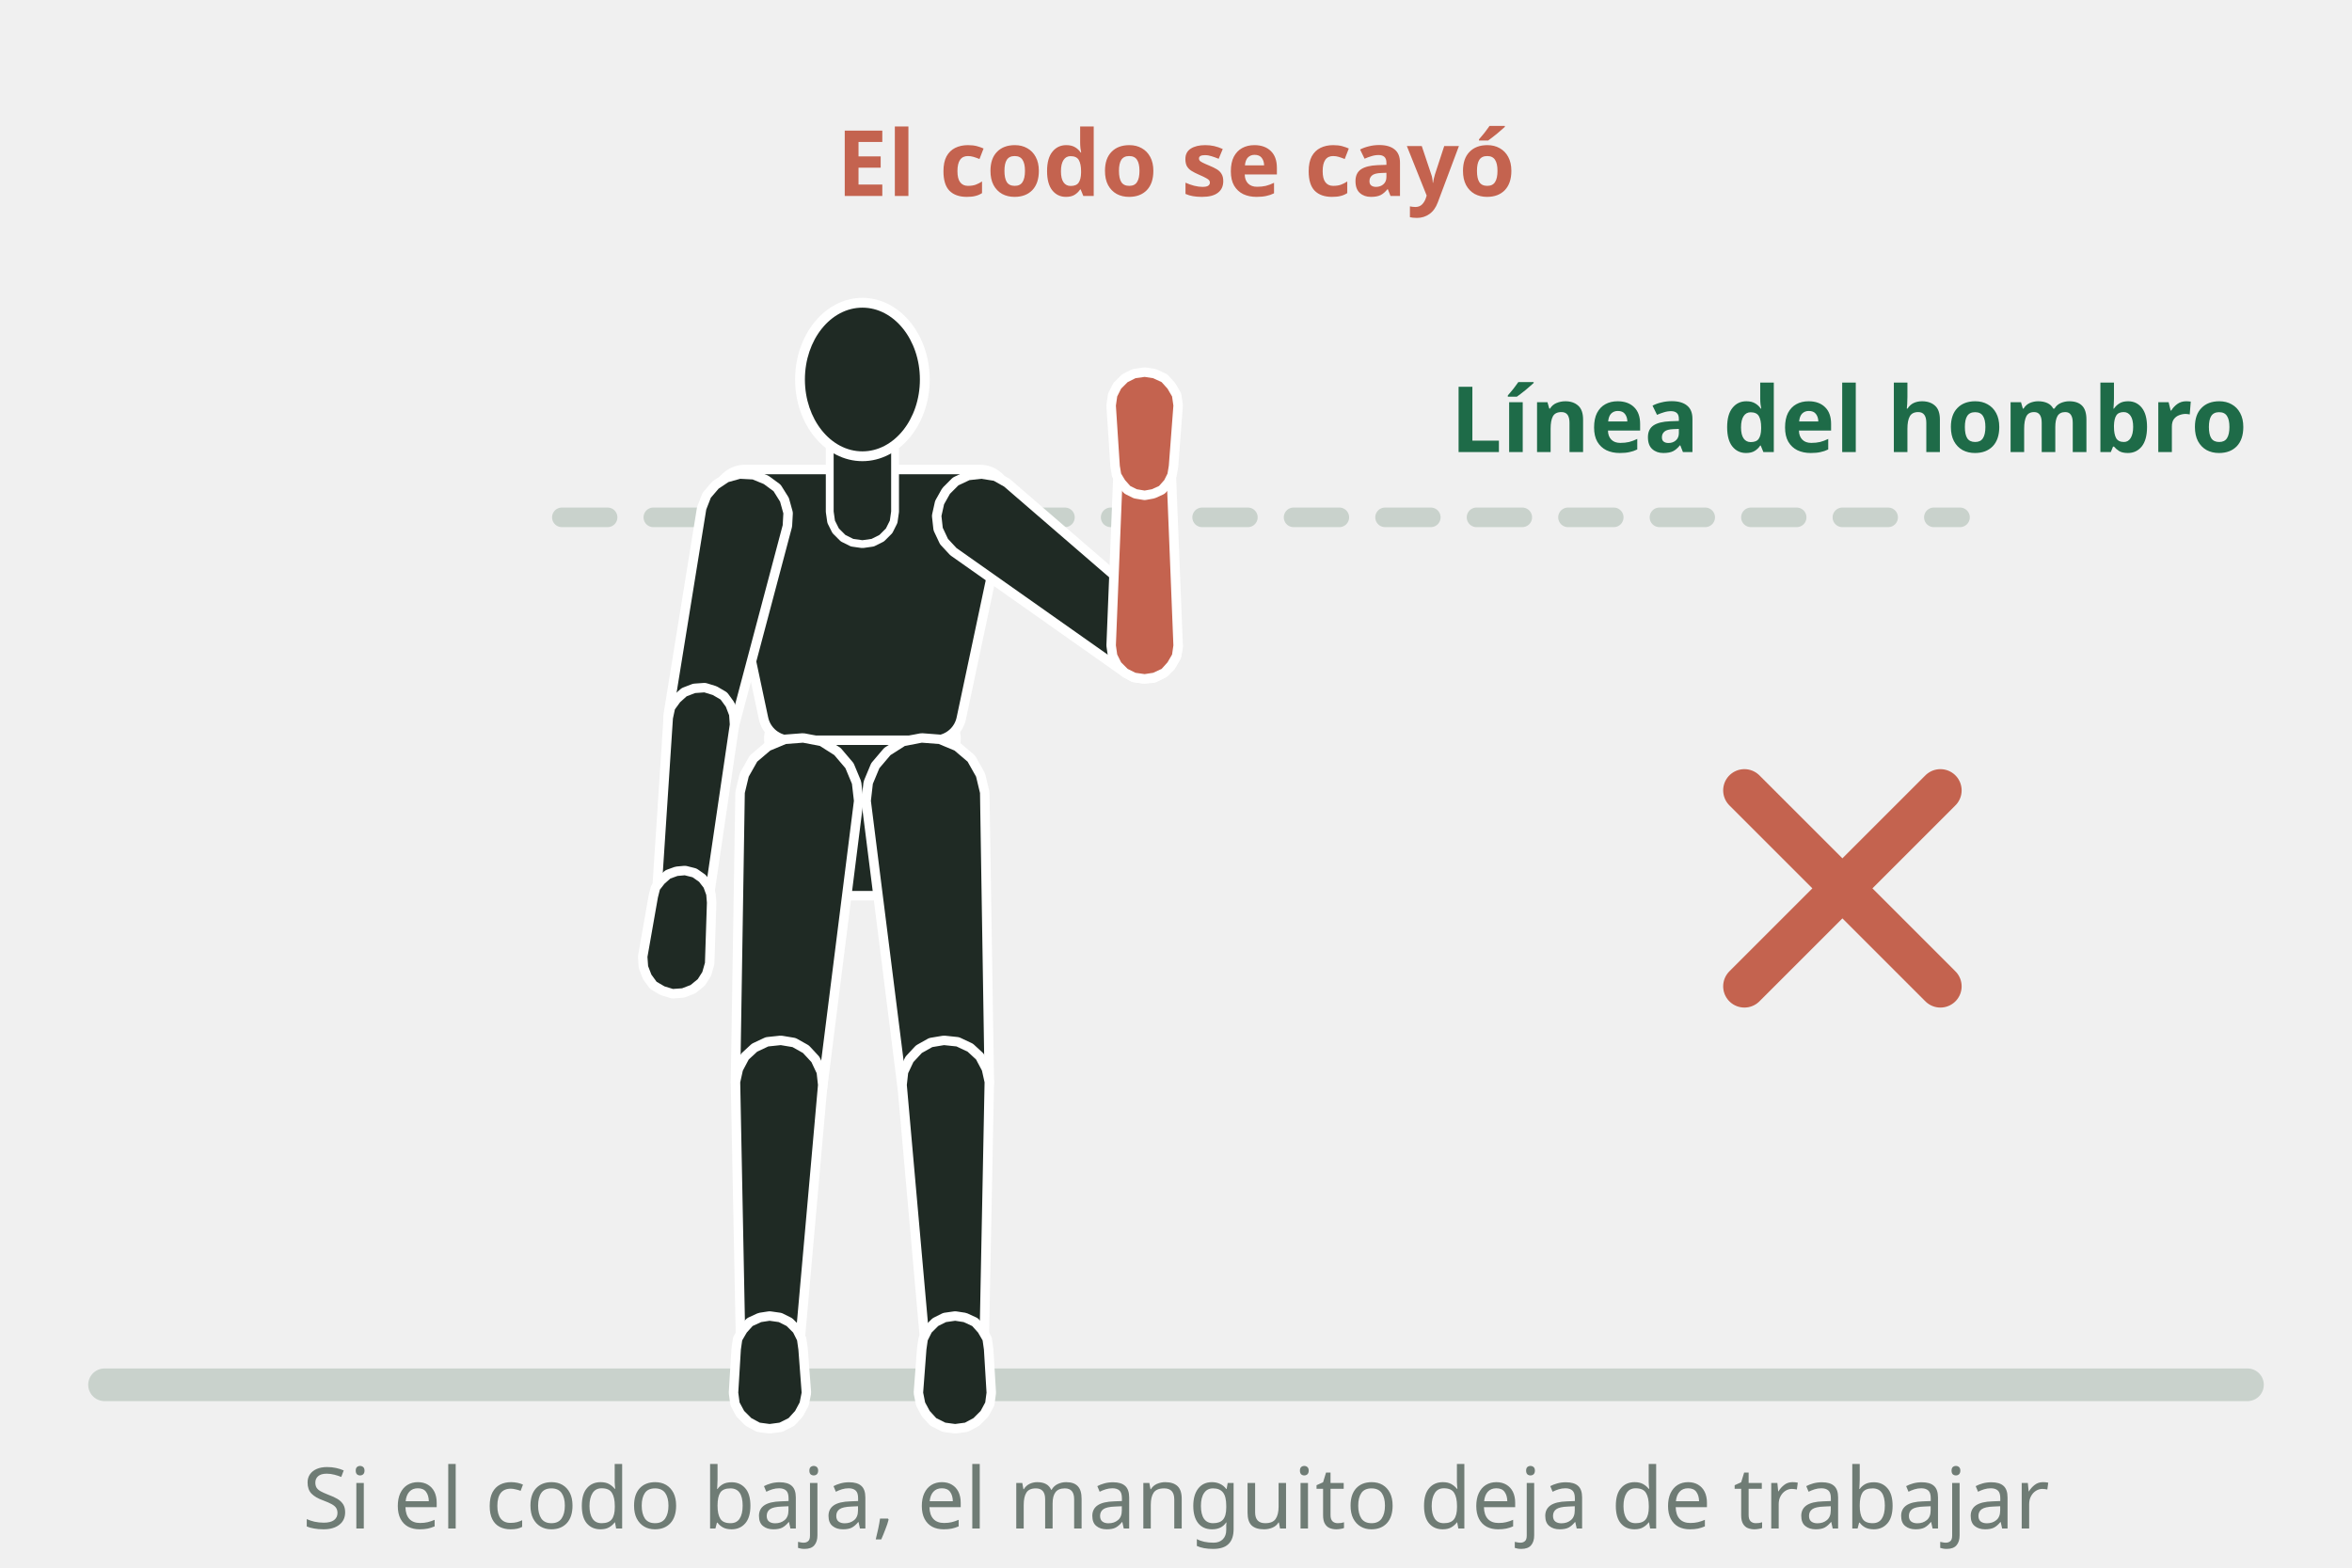
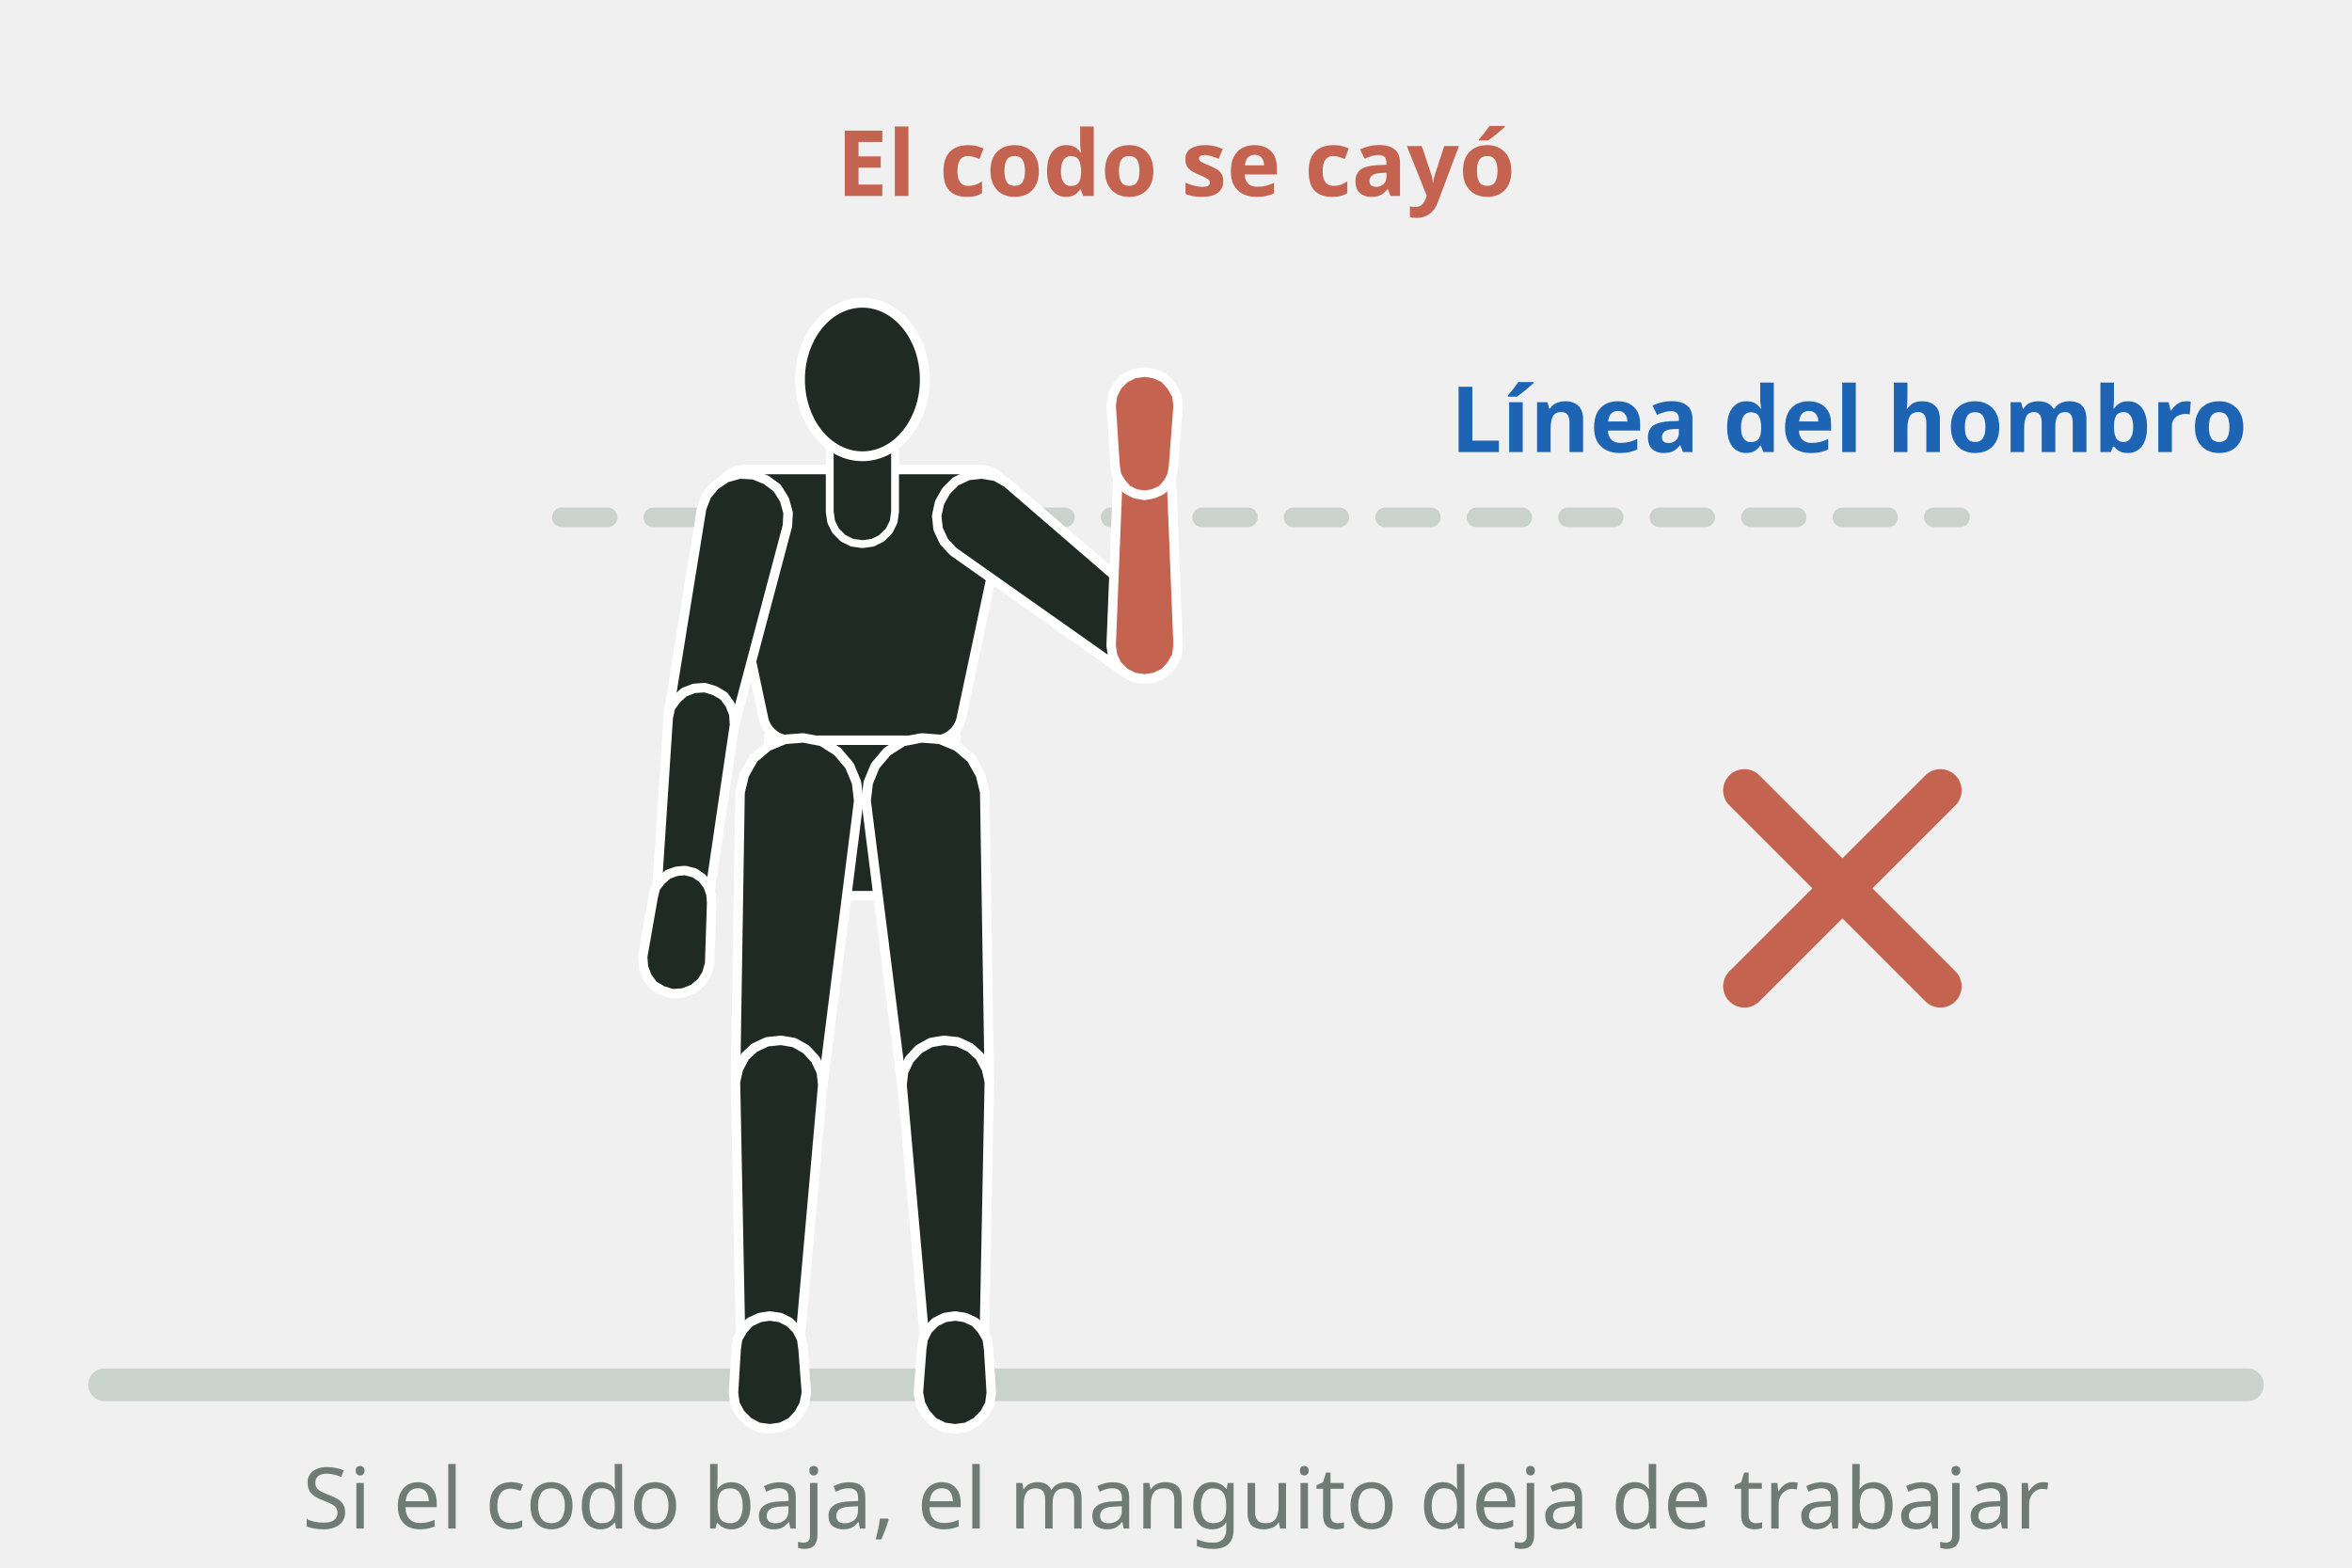
<svg xmlns="http://www.w3.org/2000/svg" viewBox="0 0 360 240" width="360" height="240" role="img" aria-label="Error: el codo cae por debajo de la linea del hombro">
  <style>
-     .izq { font: 700 14px system-ui, sans-serif; fill: #1E6B48; text-anchor: start }
-     .der { font: 700 14px system-ui, sans-serif; fill: #1E6B48; text-anchor: end }
-     .cen { font: 700 14px system-ui, sans-serif; fill: #1E6B48; text-anchor: middle }
+     .izq { font: 700 14px system-ui, sans-serif; fill: #1D64B5; text-anchor: start }
+     .der { font: 700 14px system-ui, sans-serif; fill: #1D64B5; text-anchor: end }
+     .cen { font: 700 14px system-ui, sans-serif; fill: #1D64B5; text-anchor: middle }
    .mal { font: 700 14px system-ui, sans-serif; fill: #c4634f; text-anchor: middle }
    .pie { font: 400 13px system-ui, sans-serif; fill: #6f7c75; text-anchor: middle }
  </style>
  <line x1="16" y1="212" x2="344" y2="212" stroke="#c9d2cc" stroke-width="5" stroke-linecap="round" />
  <path d="M86.0 79.2 L300.0 79.2" stroke="#c9d2cc" stroke-width="3" stroke-dasharray="7 7" stroke-linecap="round" fill="none" />
  <path d="M121.9 113.1 L126.3 132.9 L137.7 132.9 L142.1 113.1 Z" fill="#ffffff" stroke="#ffffff" stroke-width="9.9" stroke-linejoin="round" />
  <path d="M121.9 113.1 L126.3 132.9 L137.7 132.9 L142.1 113.1 Z" fill="#1f2a24" stroke="#1f2a24" stroke-width="7.0" stroke-linejoin="round" />
  <path d="M114.0 76.1 L121.0 109.1 L143.0 109.1 L150.0 76.1 Z" fill="#ffffff" stroke="#ffffff" stroke-width="9.9" stroke-linejoin="round" />
  <path d="M114.0 76.1 L121.0 109.1 L143.0 109.1 L150.0 76.1 Z" fill="#1f2a24" stroke="#1f2a24" stroke-width="7.0" stroke-linejoin="round" />
  <path d="M136.4 64.7 L136.2 63.3 L135.6 62.1 L134.6 61.1 L133.4 60.5 L132.0 60.3 L130.6 60.5 L129.4 61.1 L128.4 62.1 L127.8 63.3 L127.6 64.7 L127.6 78.3 L127.8 79.7 L128.4 80.9 L129.4 81.9 L130.6 82.5 L132.0 82.7 L133.4 82.5 L134.6 81.9 L135.6 80.9 L136.2 79.7 L136.4 78.3 Z" fill="#ffffff" stroke="#ffffff" stroke-width="2.4" stroke-linejoin="round" />
  <path d="M136.4 64.7 L136.2 63.3 L135.6 62.1 L134.6 61.1 L133.4 60.5 L132.0 60.3 L130.6 60.5 L129.4 61.1 L128.4 62.1 L127.8 63.3 L127.6 64.7 L127.6 78.3 L127.8 79.7 L128.4 80.9 L129.4 81.9 L130.6 82.5 L132.0 82.7 L133.4 82.5 L134.6 81.9 L135.6 80.9 L136.2 79.7 L136.4 78.3 Z" fill="#1f2a24" />
  <ellipse cx="132.0" cy="58.1" rx="10.3" ry="12.5" fill="#ffffff" transform="rotate(0.0 132.0 58.1)" />
  <ellipse cx="132.0" cy="58.1" rx="8.8" ry="11.0" fill="#1f2a24" transform="rotate(0.0 132.0 58.1)" />
  <path d="M113.3 165.5 L113.5 167.3 L114.2 169.0 L115.4 170.4 L117.0 171.4 L118.8 171.8 L120.7 171.7 L122.4 170.9 L123.8 169.7 L124.8 168.1 L125.2 166.3 L130.7 122.6 L130.4 120.0 L129.4 117.6 L127.7 115.6 L125.5 114.2 L122.9 113.7 L120.3 113.9 L117.9 114.9 L115.9 116.6 L114.6 118.9 L114.0 121.4 Z" fill="#ffffff" stroke="#ffffff" stroke-width="2.9" stroke-linejoin="round" />
  <path d="M113.3 165.5 L113.5 167.3 L114.2 169.0 L115.4 170.4 L117.0 171.4 L118.8 171.8 L120.7 171.7 L122.4 170.9 L123.8 169.7 L124.8 168.1 L125.2 166.3 L130.7 122.6 L130.4 120.0 L129.4 117.6 L127.7 115.6 L125.5 114.2 L122.9 113.7 L120.3 113.9 L117.9 114.9 L115.9 116.6 L114.6 118.9 L114.0 121.4 Z" fill="#1f2a24" />
  <path d="M138.8 166.3 L139.2 168.1 L140.2 169.7 L141.6 170.9 L143.3 171.7 L145.2 171.8 L147.0 171.4 L148.6 170.4 L149.8 169.0 L150.5 167.3 L150.7 165.5 L150.0 121.4 L149.4 118.9 L148.1 116.6 L146.1 114.9 L143.7 113.9 L141.1 113.7 L138.5 114.2 L136.3 115.6 L134.6 117.6 L133.6 120.0 L133.3 122.6 Z" fill="#ffffff" stroke="#ffffff" stroke-width="2.9" stroke-linejoin="round" />
  <path d="M138.8 166.3 L139.2 168.1 L140.2 169.7 L141.6 170.9 L143.3 171.7 L145.2 171.8 L147.0 171.4 L148.6 170.4 L149.8 169.0 L150.5 167.3 L150.7 165.5 L150.0 121.4 L149.4 118.9 L148.1 116.6 L146.1 114.9 L143.7 113.9 L141.1 113.7 L138.5 114.2 L136.3 115.6 L134.6 117.6 L133.6 120.0 L133.3 122.6 Z" fill="#1f2a24" />
  <path d="M114.1 206.4 L114.2 207.6 L114.7 208.7 L115.5 209.5 L116.6 210.1 L117.7 210.3 L118.9 210.2 L119.9 209.7 L120.8 208.9 L121.3 207.8 L121.6 206.7 L125.2 166.1 L125.0 164.3 L124.2 162.6 L122.9 161.2 L121.3 160.3 L119.5 160.0 L117.6 160.2 L115.9 161.0 L114.6 162.2 L113.7 163.9 L113.3 165.7 Z" fill="#ffffff" stroke="#ffffff" stroke-width="2.9" stroke-linejoin="round" />
  <path d="M114.1 206.4 L114.2 207.6 L114.7 208.7 L115.5 209.5 L116.6 210.1 L117.7 210.3 L118.9 210.2 L119.9 209.7 L120.8 208.9 L121.3 207.8 L121.6 206.7 L125.2 166.1 L125.0 164.3 L124.2 162.6 L122.9 161.2 L121.3 160.3 L119.5 160.0 L117.6 160.2 L115.9 161.0 L114.6 162.2 L113.7 163.9 L113.3 165.7 Z" fill="#1f2a24" />
  <path d="M142.4 206.7 L142.7 207.8 L143.2 208.9 L144.1 209.7 L145.1 210.2 L146.3 210.3 L147.4 210.1 L148.5 209.5 L149.3 208.7 L149.8 207.6 L149.9 206.4 L150.7 165.7 L150.3 163.9 L149.4 162.2 L148.1 161.0 L146.4 160.2 L144.5 160.0 L142.7 160.3 L141.1 161.2 L139.8 162.6 L139.0 164.3 L138.8 166.1 Z" fill="#ffffff" stroke="#ffffff" stroke-width="2.9" stroke-linejoin="round" />
  <path d="M142.4 206.7 L142.7 207.8 L143.2 208.9 L144.1 209.7 L145.1 210.2 L146.3 210.3 L147.4 210.1 L148.5 209.5 L149.3 208.7 L149.8 207.6 L149.9 206.4 L150.7 165.7 L150.3 163.9 L149.4 162.2 L148.1 161.0 L146.4 160.2 L144.5 160.0 L142.7 160.3 L141.1 161.2 L139.8 162.6 L139.0 164.3 L138.8 166.1 Z" fill="#1f2a24" />
  <path d="M113.0 213.2 L113.2 214.7 L113.9 216.0 L115.0 217.1 L116.3 217.8 L117.8 218.0 L119.3 217.8 L120.7 217.1 L121.7 216.0 L122.4 214.7 L122.7 213.2 L122.2 206.6 L122.0 205.2 L121.4 204.0 L120.4 203.0 L119.2 202.4 L117.8 202.2 L116.5 202.4 L115.2 203.0 L114.3 204.0 L113.6 205.2 L113.4 206.6 Z" fill="#ffffff" stroke="#ffffff" stroke-width="2.9" stroke-linejoin="round" />
  <path d="M113.0 213.2 L113.2 214.7 L113.9 216.0 L115.0 217.1 L116.3 217.8 L117.8 218.0 L119.3 217.8 L120.7 217.1 L121.7 216.0 L122.4 214.7 L122.7 213.2 L122.2 206.6 L122.0 205.2 L121.4 204.0 L120.4 203.0 L119.2 202.4 L117.8 202.2 L116.5 202.4 L115.2 203.0 L114.3 204.0 L113.6 205.2 L113.4 206.6 Z" fill="#1f2a24" />
  <path d="M141.3 213.2 L141.6 214.7 L142.3 216.0 L143.3 217.1 L144.7 217.8 L146.2 218.0 L147.7 217.8 L149.0 217.1 L150.1 216.0 L150.8 214.7 L151.0 213.2 L150.6 206.6 L150.4 205.2 L149.7 204.0 L148.8 203.0 L147.5 202.4 L146.2 202.2 L144.8 202.4 L143.6 203.0 L142.6 204.0 L142.0 205.2 L141.8 206.6 Z" fill="#ffffff" stroke="#ffffff" stroke-width="2.9" stroke-linejoin="round" />
  <path d="M141.3 213.2 L141.6 214.7 L142.3 216.0 L143.3 217.1 L144.7 217.8 L146.2 218.0 L147.7 217.8 L149.0 217.1 L150.1 216.0 L150.8 214.7 L151.0 213.2 L150.6 206.6 L150.4 205.2 L149.7 204.0 L148.8 203.0 L147.5 202.4 L146.2 202.2 L144.8 202.4 L143.6 203.0 L142.6 204.0 L142.0 205.2 L141.8 206.6 Z" fill="#1f2a24" />
  <path d="M103.0 109.5 L103.0 110.9 L103.3 112.2 L104.1 113.4 L105.1 114.2 L106.4 114.7 L107.8 114.8 L109.1 114.4 L110.3 113.7 L111.1 112.6 L111.6 111.3 L119.8 80.4 L119.9 78.6 L119.4 76.8 L118.4 75.2 L116.9 74.1 L115.2 73.4 L113.3 73.3 L111.5 73.8 L110.0 74.8 L108.8 76.2 L108.1 78.0 Z" fill="#ffffff" stroke="#ffffff" stroke-width="2.9" stroke-linejoin="round" />
  <path d="M103.0 109.5 L103.0 110.9 L103.3 112.2 L104.1 113.4 L105.1 114.2 L106.4 114.7 L107.8 114.8 L109.1 114.4 L110.3 113.7 L111.1 112.6 L111.6 111.3 L119.8 80.4 L119.9 78.6 L119.4 76.8 L118.4 75.2 L116.9 74.1 L115.2 73.4 L113.3 73.3 L111.5 73.8 L110.0 74.8 L108.8 76.2 L108.1 78.0 Z" fill="#1f2a24" />
  <path d="M101.2 137.4 L101.2 138.4 L101.6 139.4 L102.2 140.2 L103.1 140.8 L104.1 141.0 L105.1 141.0 L106.1 140.6 L106.9 140.0 L107.5 139.1 L107.7 138.1 L111.7 110.9 L111.6 109.5 L111.1 108.2 L110.3 107.1 L109.1 106.4 L107.8 106.0 L106.4 106.1 L105.1 106.6 L104.1 107.5 L103.3 108.6 L103.0 110.0 Z" fill="#ffffff" stroke="#ffffff" stroke-width="2.9" stroke-linejoin="round" />
  <path d="M101.2 137.4 L101.2 138.4 L101.6 139.4 L102.2 140.2 L103.1 140.8 L104.1 141.0 L105.1 141.0 L106.1 140.6 L106.9 140.0 L107.5 139.1 L107.7 138.1 L111.7 110.9 L111.6 109.5 L111.1 108.2 L110.3 107.1 L109.1 106.4 L107.8 106.0 L106.4 106.1 L105.1 106.6 L104.1 107.5 L103.3 108.6 L103.0 110.0 Z" fill="#1f2a24" />
  <path d="M99.1 146.5 L99.2 147.9 L99.7 149.2 L100.5 150.3 L101.7 151.0 L103.0 151.4 L104.4 151.3 L105.7 150.8 L106.8 149.9 L107.5 148.8 L107.9 147.4 L108.2 138.2 L108.1 137.0 L107.7 135.9 L107.0 135.0 L106.0 134.3 L104.8 134.0 L103.7 134.1 L102.6 134.5 L101.7 135.3 L101.0 136.2 L100.7 137.4 Z" fill="#ffffff" stroke="#ffffff" stroke-width="2.9" stroke-linejoin="round" />
  <path d="M99.1 146.5 L99.2 147.9 L99.7 149.2 L100.5 150.3 L101.7 151.0 L103.0 151.4 L104.4 151.3 L105.7 150.8 L106.8 149.9 L107.5 148.8 L107.9 147.4 L108.2 138.2 L108.1 137.0 L107.7 135.9 L107.0 135.0 L106.0 134.3 L104.8 134.0 L103.7 134.1 L102.6 134.5 L101.7 135.3 L101.0 136.2 L100.7 137.4 Z" fill="#1f2a24" />
  <path d="M172.5 102.3 L173.7 103.0 L175.0 103.2 L176.4 103.1 L177.6 102.5 L178.6 101.6 L179.3 100.4 L179.6 99.0 L179.4 97.6 L178.8 96.4 L177.9 95.4 L153.7 74.5 L152.1 73.6 L150.2 73.3 L148.4 73.5 L146.7 74.3 L145.4 75.6 L144.5 77.2 L144.1 79.0 L144.3 80.8 L145.1 82.5 L146.4 83.9 Z" fill="#ffffff" stroke="#ffffff" stroke-width="2.9" stroke-linejoin="round" />
  <path d="M172.5 102.3 L173.7 103.0 L175.0 103.2 L176.4 103.1 L177.6 102.5 L178.6 101.6 L179.3 100.4 L179.6 99.0 L179.4 97.6 L178.8 96.4 L177.9 95.4 L153.7 74.5 L152.1 73.6 L150.2 73.3 L148.4 73.5 L146.7 74.3 L145.4 75.6 L144.5 77.2 L144.1 79.0 L144.3 80.8 L145.1 82.5 L146.4 83.9 Z" fill="#1f2a24" />
  <path d="M178.5 71.3 L178.3 70.3 L177.8 69.4 L177.1 68.7 L176.2 68.2 L175.2 68.0 L174.2 68.2 L173.2 68.7 L172.5 69.4 L172.0 70.3 L171.9 71.3 L170.8 98.8 L171.0 100.2 L171.6 101.4 L172.6 102.4 L173.8 103.0 L175.2 103.2 L176.5 103.0 L177.8 102.4 L178.7 101.4 L179.4 100.2 L179.6 98.8 Z" fill="#ffffff" stroke="#ffffff" stroke-width="2.9" stroke-linejoin="round" />
  <path d="M178.5 71.3 L178.3 70.3 L177.8 69.4 L177.1 68.7 L176.2 68.2 L175.2 68.0 L174.2 68.2 L173.2 68.7 L172.5 69.4 L172.0 70.3 L171.9 71.3 L170.8 98.8 L171.0 100.2 L171.6 101.4 L172.6 102.4 L173.8 103.0 L175.2 103.2 L176.5 103.0 L177.8 102.4 L178.7 101.4 L179.4 100.2 L179.6 98.8 Z" fill="#c4634f" />
  <path d="M179.6 62.1 L179.4 60.7 L178.7 59.5 L177.8 58.5 L176.5 57.9 L175.2 57.7 L173.8 57.9 L172.6 58.5 L171.6 59.5 L171.0 60.7 L170.8 62.1 L171.4 71.3 L171.6 72.5 L172.2 73.5 L173.0 74.4 L174.0 74.9 L175.2 75.1 L176.3 74.9 L177.4 74.4 L178.2 73.5 L178.7 72.5 L178.9 71.3 Z" fill="#ffffff" stroke="#ffffff" stroke-width="2.9" stroke-linejoin="round" />
  <path d="M179.6 62.1 L179.4 60.7 L178.7 59.5 L177.8 58.5 L176.5 57.9 L175.2 57.7 L173.8 57.9 L172.6 58.5 L171.6 59.5 L171.0 60.7 L170.8 62.1 L171.4 71.3 L171.6 72.5 L172.2 73.5 L173.0 74.4 L174.0 74.9 L175.2 75.1 L176.3 74.9 L177.4 74.4 L178.2 73.5 L178.7 72.5 L178.9 71.3 Z" fill="#c4634f" />
  <path d="M267 121 L297 151 M297 121 L267 151" stroke="#c4634f" stroke-width="6.5" stroke-linecap="round" />
  <text class="mal" x="180" y="30">El codo se cayó</text>
  <text class="der" x="344" y="69.21">Línea del hombro</text>
  <text class="pie" x="180" y="234">Si el codo baja, el manguito deja de trabajar</text>
</svg>
